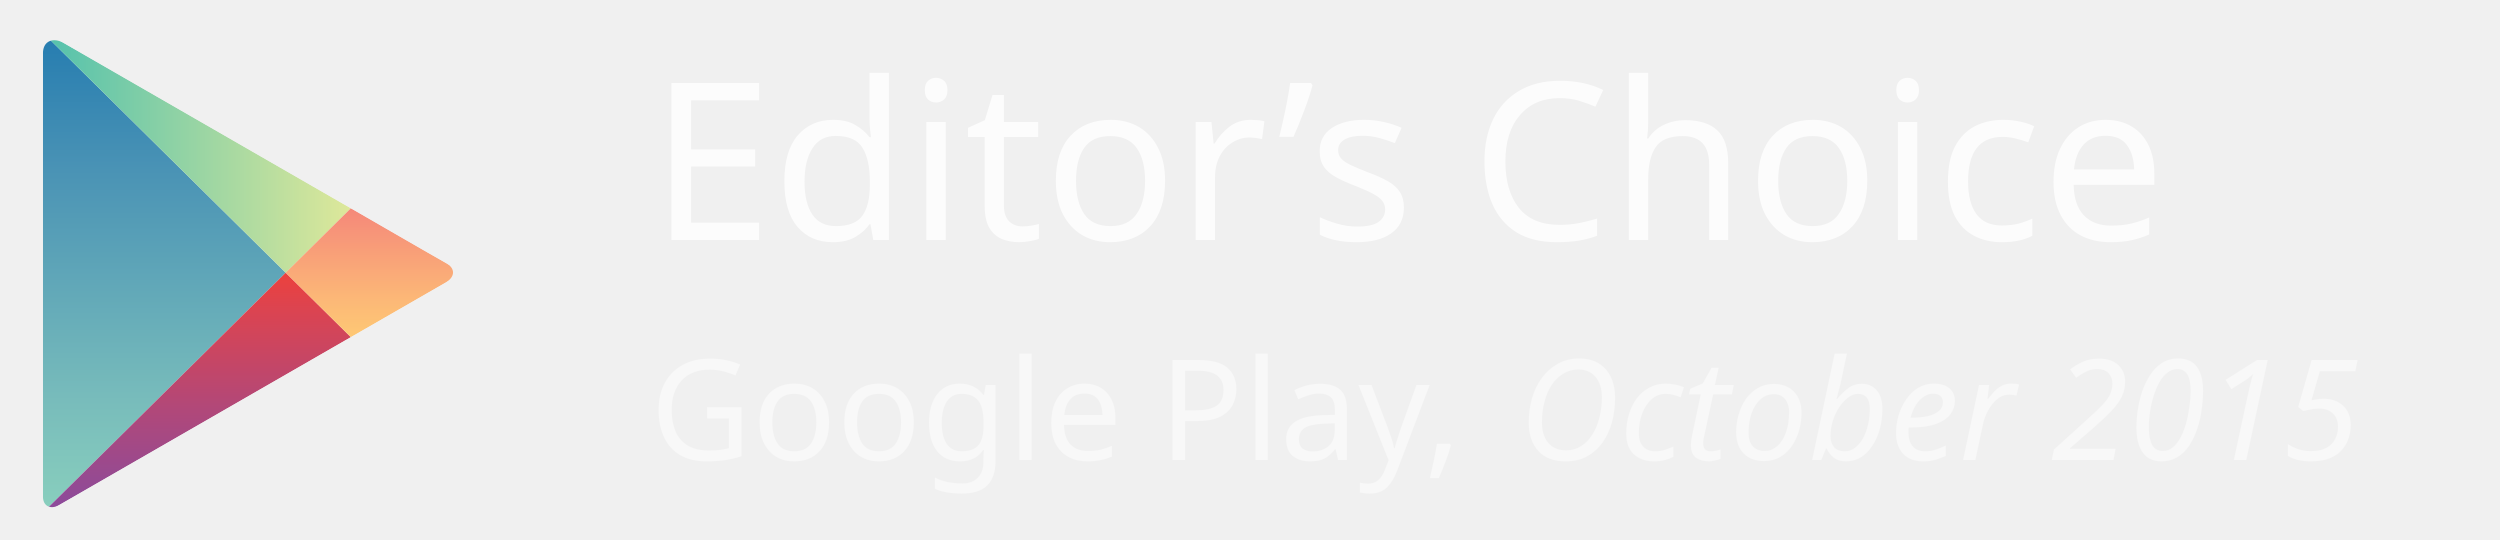
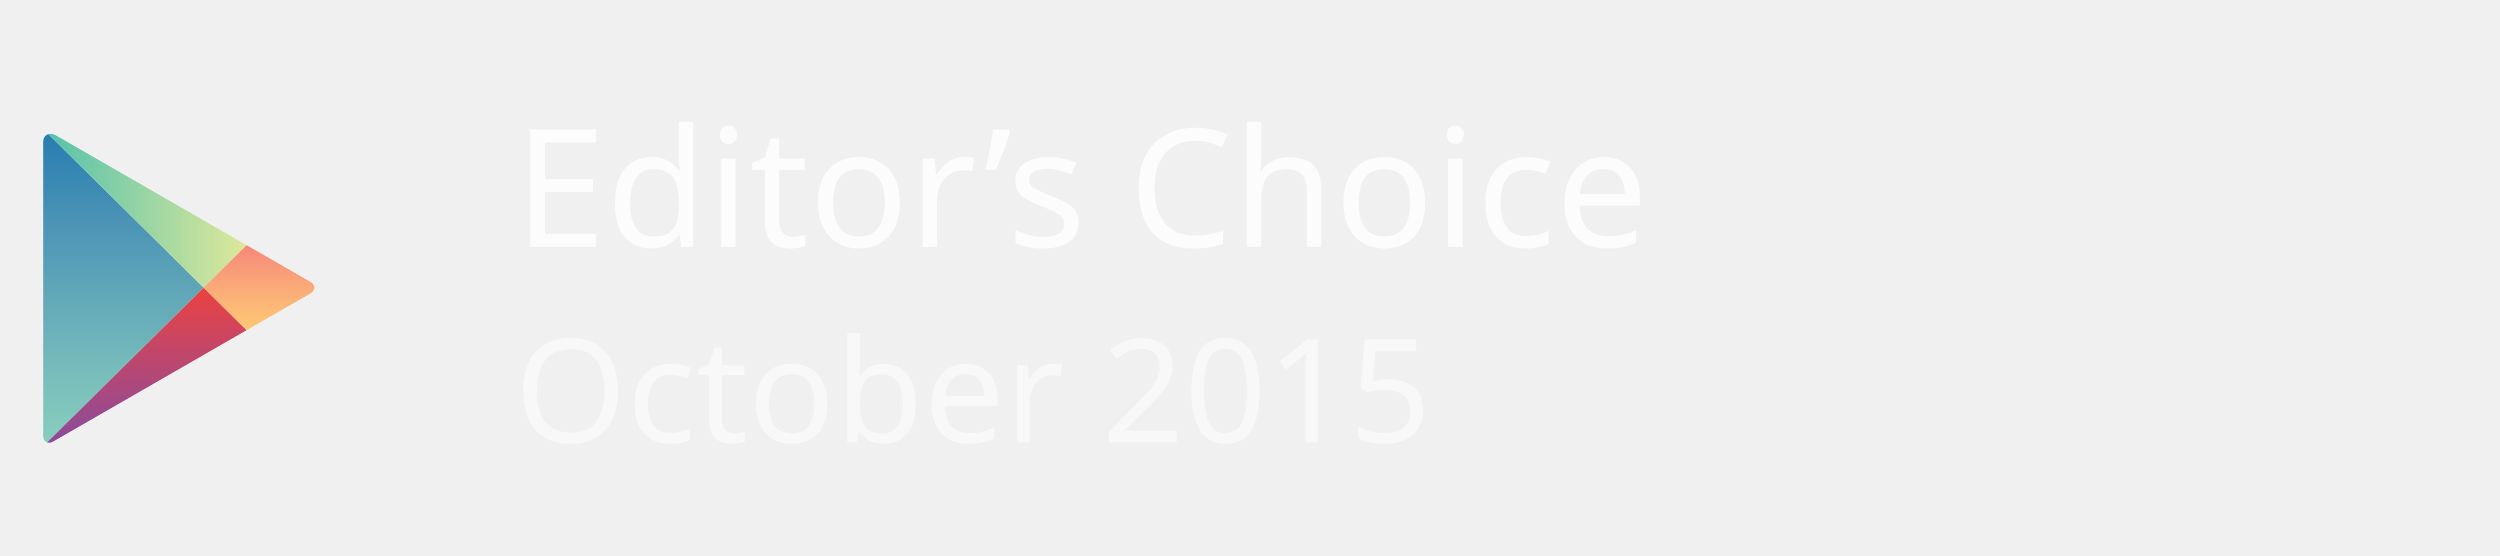
- <svg xmlns="http://www.w3.org/2000/svg" xmlns:xlink="http://www.w3.org/1999/xlink" width="250px" height="54px" viewBox="0 0 250 54" version="1.1">
+ <svg xmlns="http://www.w3.org/2000/svg" xmlns:xlink="http://www.w3.org/1999/xlink" width="243" height="54" viewBox="0 0 243 54">
  <defs>
-     <path d="M31.087,16.827 L21.289,11.187 C21.289,11.187 3.439,0.911 2.39,0.307 C1.341,-0.297 0.295,0.069 0.295,1.331 L0.295,23.271 L0.295,45.656 C0.295,46.602 1.042,47.01 1.954,46.485 C2.865,45.96 21.289,35.355 21.289,35.355 L31.086,29.716 C31.086,29.716 39.4,24.931 40.505,24.296 C41.61,23.659 41.504,22.786 40.571,22.286 C39.639,21.785 31.087,16.827 31.087,16.827 L31.087,16.827 Z" id="path-1" />
-     <linearGradient x1="50.006%" y1="-0.007%" x2="50.006%" y2="99.996%" id="linearGradient-3">
+     <path id="a" d="M19.984,10.817 L13.686,7.192 C13.686,7.192 2.211,0.586 1.536,0.197 C0.862,-0.191 0.19,0.044 0.19,0.856 L0.19,14.96 L0.19,29.35 C0.19,29.958 0.67,30.221 1.256,29.884 C1.842,29.546 13.686,22.728 13.686,22.728 L19.984,19.103 C19.984,19.103 25.328,16.027 26.039,15.619 C26.749,15.209 26.681,14.648 26.081,14.327 C25.482,14.005 19.984,10.817 19.984,10.817 L19.984,10.817 Z" />
+     <linearGradient id="b" x1="50.006%" x2="50.006%" y1="-.007%" y2="99.996%">
      <stop stop-color="#257CB0" offset="0%" />
      <stop stop-color="#4A93B5" offset="28.63%" />
      <stop stop-color="#78BCBB" offset="76.7%" />
      <stop stop-color="#89CFBD" offset="100%" />
    </linearGradient>
-     <path d="M31.087,16.827 L21.289,11.187 C21.289,11.187 3.439,0.911 2.39,0.307 C1.341,-0.297 0.295,0.069 0.295,1.331 L0.295,23.271 L0.295,45.656 C0.295,46.602 1.042,47.01 1.954,46.485 C2.865,45.96 21.289,35.355 21.289,35.355 L31.086,29.716 C31.086,29.716 39.4,24.931 40.505,24.296 C41.61,23.659 41.504,22.786 40.571,22.286 C39.639,21.785 31.087,16.827 31.087,16.827 L31.087,16.827 Z" id="path-4" />
-     <linearGradient x1="-4.61077951e-13%" y1="49.996%" x2="100.005%" y2="49.996%" id="linearGradient-6">
+     <path id="d" d="M19.984,10.817 L13.686,7.192 C13.686,7.192 2.211,0.586 1.536,0.197 C0.862,-0.191 0.19,0.044 0.19,0.856 L0.19,14.96 L0.19,29.35 C0.19,29.958 0.67,30.221 1.256,29.884 C1.842,29.546 13.686,22.728 13.686,22.728 L19.984,19.103 C19.984,19.103 25.328,16.027 26.039,15.619 C26.749,15.209 26.681,14.648 26.081,14.327 C25.482,14.005 19.984,10.817 19.984,10.817 L19.984,10.817 Z" />
+     <linearGradient id="e" x1="0%" x2="100.005%" y1="49.996%" y2="49.996%">
      <stop stop-color="#52C1AD" offset="0%" />
      <stop stop-color="#DEE89A" offset="100%" />
    </linearGradient>
-     <path d="M31.087,16.827 L21.289,11.187 C21.289,11.187 3.439,0.911 2.39,0.307 C1.341,-0.297 0.295,0.069 0.295,1.331 L0.295,23.271 L0.295,45.656 C0.295,46.602 1.042,47.01 1.954,46.485 C2.865,45.96 21.289,35.355 21.289,35.355 L31.086,29.716 C31.086,29.716 39.4,24.931 40.505,24.296 C41.61,23.659 41.504,22.786 40.571,22.286 C39.639,21.785 31.087,16.827 31.087,16.827 L31.087,16.827 Z" id="path-7" />
-     <linearGradient x1="50%" y1="-0.02%" x2="50%" y2="99.979%" id="linearGradient-9">
+     <path id="g" d="M19.984,10.817 L13.686,7.192 C13.686,7.192 2.211,0.586 1.536,0.197 C0.862,-0.191 0.19,0.044 0.19,0.856 L0.19,14.96 L0.19,29.35 C0.19,29.958 0.67,30.221 1.256,29.884 C1.842,29.546 13.686,22.728 13.686,22.728 L19.984,19.103 C19.984,19.103 25.328,16.027 26.039,15.619 C26.749,15.209 26.681,14.648 26.081,14.327 C25.482,14.005 19.984,10.817 19.984,10.817 L19.984,10.817 Z" />
+     <linearGradient id="h" x1="50%" x2="50%" y1="-.02%" y2="99.979%">
      <stop stop-color="#EC413D" offset="0%" />
      <stop stop-color="#DA4452" offset="16.68%" />
      <stop stop-color="#B0487A" offset="57.48%" />
      <stop stop-color="#954A92" offset="86.19%" />
      <stop stop-color="#8A4A9D" offset="100%" />
    </linearGradient>
-     <path d="M31.087,16.827 L21.289,11.187 C21.289,11.187 3.439,0.911 2.39,0.307 C1.341,-0.297 0.295,0.069 0.295,1.331 L0.295,23.271 L0.295,45.656 C0.295,46.602 1.042,47.01 1.954,46.485 C2.865,45.96 21.289,35.355 21.289,35.355 L31.086,29.716 C31.086,29.716 39.4,24.931 40.505,24.296 C41.61,23.659 41.504,22.786 40.571,22.286 C39.639,21.785 31.087,16.827 31.087,16.827 L31.087,16.827 Z" id="path-10" />
-     <linearGradient x1="50.002%" y1="-0.041%" x2="50.002%" y2="99.97%" id="linearGradient-12">
+     <path id="j" d="M19.984,10.817 L13.686,7.192 C13.686,7.192 2.211,0.586 1.536,0.197 C0.862,-0.191 0.19,0.044 0.19,0.856 L0.19,14.96 L0.19,29.35 C0.19,29.958 0.67,30.221 1.256,29.884 C1.842,29.546 13.686,22.728 13.686,22.728 L19.984,19.103 C19.984,19.103 25.328,16.027 26.039,15.619 C26.749,15.209 26.681,14.648 26.081,14.327 C25.482,14.005 19.984,10.817 19.984,10.817 L19.984,10.817 Z" />
+     <linearGradient id="k" x1="50.002%" x2="50.002%" y1="-.041%" y2="99.97%">
      <stop stop-color="#F58879" offset="0%" />
      <stop stop-color="#F69079" offset="11.94%" />
      <stop stop-color="#FCB877" offset="71.28%" />
      <stop stop-color="#FEC874" offset="100%" />
    </linearGradient>
  </defs>
-   <g id="Symbols" stroke="none" stroke-width="1" fill="none" fill-rule="evenodd">
-     <g id="play-store-editors-choice">
-       <g id="Group-2" transform="translate(4, 3)">
-         <text id="Editor’s-Choice" opacity="0.8" font-family="SFUIText-Semibold, SF UI Text" font-size="22" font-weight="500" fill="#FFFFFF">
-           <tspan x="61" y="21">Editor’s Choice</tspan>
-         </text>
-         <text id="Google-Play,-October" opacity="0.5" font-family="SFUIText-Regular, SF UI Text" font-size="14" font-weight="normal" fill="#FFFFFF">
-           <tspan x="61" y="43">Google Play, </tspan>
-           <tspan x="147.857" y="43" font-family="SFUIText-Italic, SF UI Text" font-style="italic">October 2015</tspan>
-         </text>
-         <g id="PLAY_2_" transform="translate(0, 1)">
-           <g id="g6">
-             <g id="polygon23-Clipped">
-               <mask id="mask-2" fill="white">
-                 <use xlink:href="#path-1" />
-               </mask>
-               <g id="SVGID_1_" />
-               <polygon id="polygon23" fill="url(#linearGradient-3)" mask="url(#mask-2)" points="0.295 -0.723 0.295 23.271 0.295 47.266 24.568 23.272" />
-             </g>
-           </g>
-           <g id="g25">
-             <g id="polygon38-Clipped">
-               <mask id="mask-5" fill="white">
-                 <use xlink:href="#path-4" />
-               </mask>
-               <g id="SVGID_4_" />
-               <polygon id="polygon38" fill="url(#linearGradient-6)" mask="url(#mask-5)" points="24.568 23.272 31.087 16.827 21.289 11.187 0.295 -0.898 0.295 -0.723" />
-             </g>
-           </g>
-           <g id="g40">
-             <g id="polygon59-Clipped">
-               <mask id="mask-8" fill="white">
-                 <use xlink:href="#path-7" />
-               </mask>
-               <g id="SVGID_7_" />
-               <polygon id="polygon59" fill="url(#linearGradient-9)" mask="url(#mask-8)" points="24.568 23.272 0.295 47.266 0.295 47.44 21.289 35.356 31.086 29.716" />
-             </g>
-           </g>
-           <g id="g61">
-             <g id="polygon78-Clipped">
-               <mask id="mask-11" fill="white">
-                 <use xlink:href="#path-10" />
-               </mask>
-               <g id="SVGID_10_" />
-               <polygon id="polygon78" fill="url(#linearGradient-12)" mask="url(#mask-11)" points="31.087 16.827 24.568 23.272 31.086 29.716 42.284 23.271" />
-             </g>
-           </g>
-         </g>
+   <g fill="none" fill-rule="evenodd" transform="translate(4 9)">
+     <text fill="#FFFFFF" opacity=".8" font-family="SFUIText-Regular, SF UI Text" font-size="16">
+       <tspan x="46" y="15">Editor’s Choice</tspan>
+     </text>
+     <text fill="#FFFFFF" opacity=".5" font-family="SFUIText-Regular, SF UI Text" font-size="14">
+       <tspan x="46" y="34">October 2015</tspan>
+     </text>
+     <g transform="translate(0 4)">
+       <mask id="c" fill="white">
+         <use xlink:href="#a" />
+       </mask>
+       <polygon fill="url(#b)" points=".19 -.465 .19 14.96 .19 30.385 15.794 14.96" mask="url(#c)" />
+       <mask id="f" fill="white">
+         <use xlink:href="#d" />
+       </mask>
+       <polygon fill="url(#e)" points="15.794 14.96 19.984 10.817 13.686 7.192 .19 -.577 .19 -.465" mask="url(#f)" />
+       <g>
+         <mask id="i" fill="white">
+           <use xlink:href="#g" />
+         </mask>
+         <polygon fill="url(#h)" points="15.794 14.96 .19 30.385 .19 30.497 13.686 22.729 19.984 19.103" mask="url(#i)" />
+       </g>
+       <g>
+         <mask id="l" fill="white">
+           <use xlink:href="#j" />
+         </mask>
+         <polygon fill="url(#k)" points="19.984 10.817 15.794 14.96 19.984 19.103 27.182 14.96" mask="url(#l)" />
      </g>
    </g>
  </g>
</svg>
